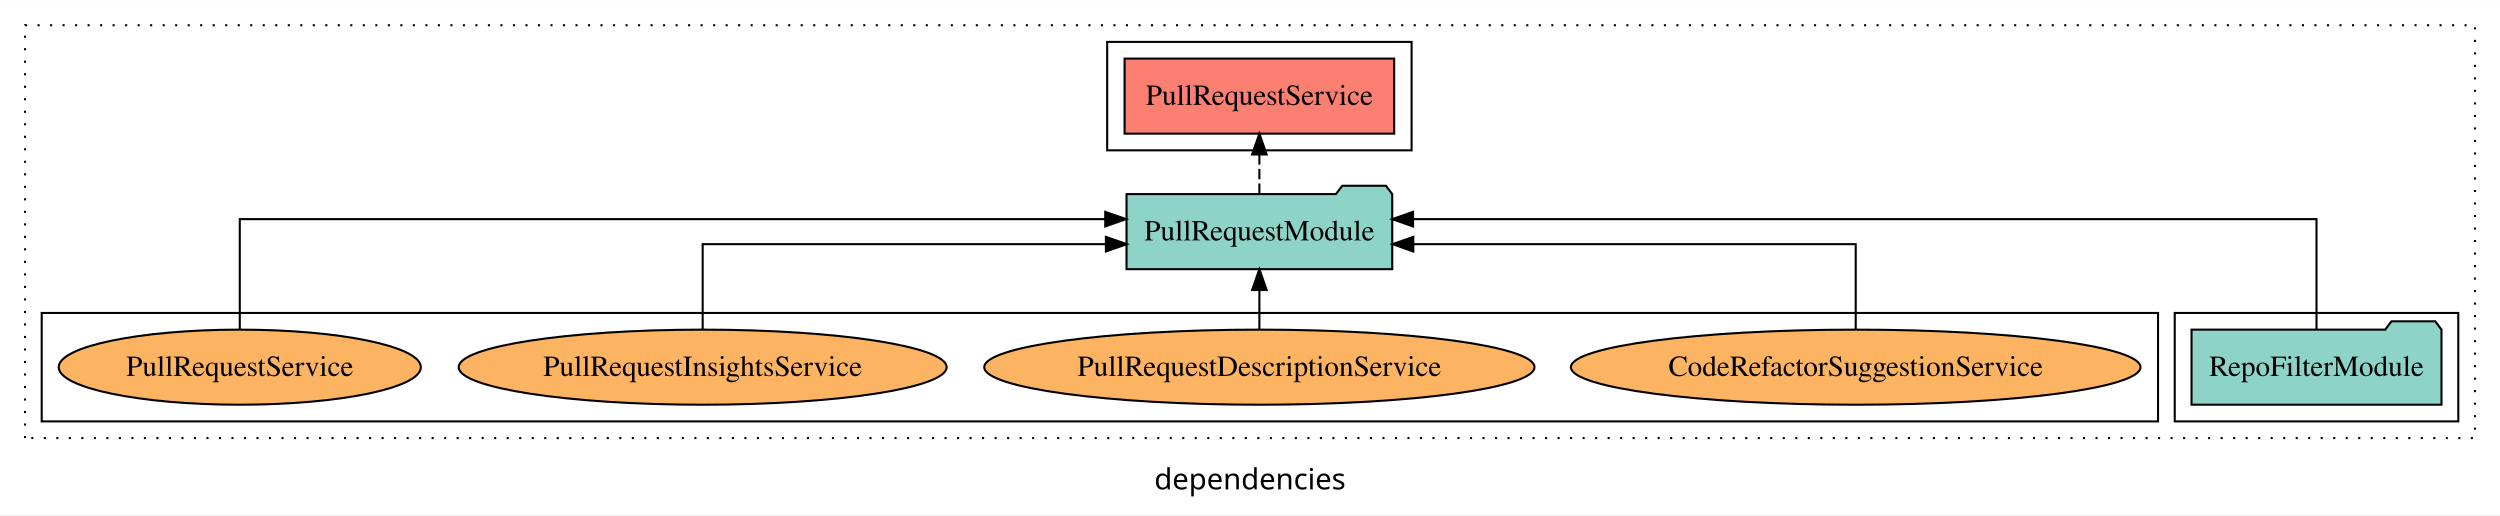
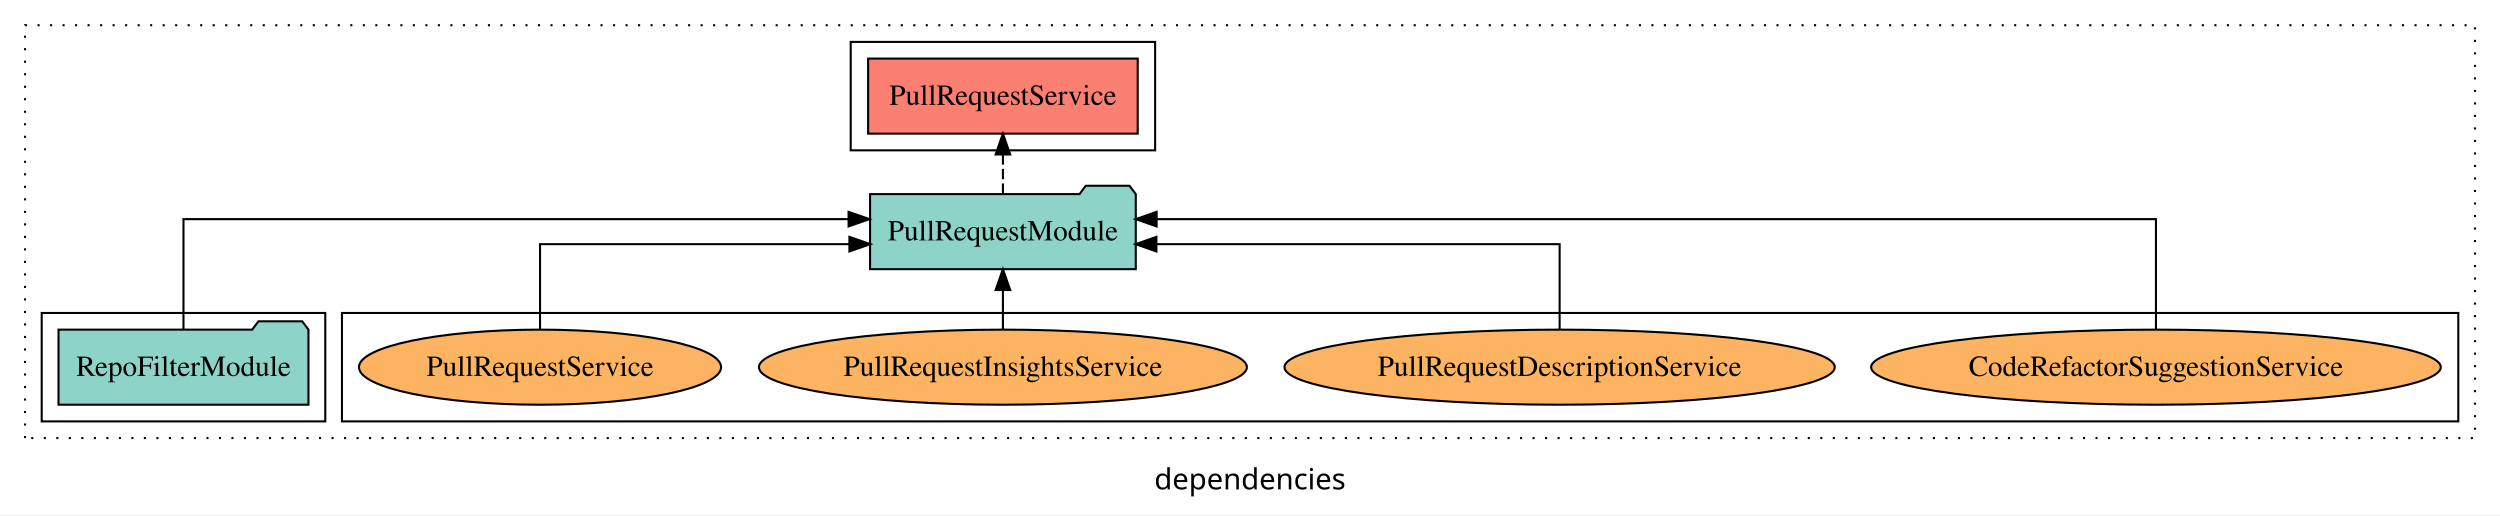
<svg xmlns="http://www.w3.org/2000/svg" width="1199pt" height="247pt" viewBox="0.00 0.00 1199.00 246.80">
  <g id="graph0" class="graph" transform="scale(1 1) rotate(0) translate(4 242.8)">
    <polygon fill="white" stroke="transparent" points="-4,4 -4,-242.8 1195,-242.8 1195,4 -4,4" />
    <text text-anchor="middle" x="595.5" y="-8.2" font-family="sans-serif" font-size="14.00">dependencies</text>
    <g id="clust1" class="cluster">
      <polygon fill="none" stroke="black" stroke-dasharray="1,5" points="8,-32.8 8,-230.8 1183,-230.8 1183,-32.8 8,-32.8" />
    </g>
-     <g id="clust4" class="cluster">
-       <polygon fill="none" stroke="black" points="527,-170.8 527,-222.8 673,-222.8 673,-170.8 527,-170.8" />
+     <g id="clust6" class="cluster">
+       <polygon fill="none" stroke="black" points="160,-40.8 160,-92.8 1175,-92.8 1175,-40.8 160,-40.8" />
    </g>
    <g id="clust3" class="cluster">
-       <polygon fill="none" stroke="black" points="1039,-40.8 1039,-92.8 1175,-92.8 1175,-40.8 1039,-40.8" />
+       <polygon fill="none" stroke="black" points="16,-40.8 16,-92.8 152,-92.8 152,-40.8 16,-40.8" />
    </g>
-     <g id="clust6" class="cluster">
-       <polygon fill="none" stroke="black" points="16,-40.8 16,-92.8 1031,-92.8 1031,-40.8 16,-40.8" />
+     <g id="clust4" class="cluster">
+       <polygon fill="none" stroke="black" points="404,-170.8 404,-222.8 550,-222.8 550,-170.8 404,-170.8" />
    </g>
    <g id="node1" class="node">
-       <polygon fill="#8dd3c7" stroke="black" points="1166.94,-84.8 1163.94,-88.8 1142.94,-88.8 1139.94,-84.8 1047.06,-84.8 1047.06,-48.8 1166.94,-48.8 1166.94,-84.8" />
-       <text text-anchor="middle" x="1107" y="-62.6" font-family="Times,serif" font-size="14.00">RepoFilterModule</text>
+       <polygon fill="#8dd3c7" stroke="black" points="143.94,-84.8 140.94,-88.8 119.94,-88.8 116.94,-84.8 24.06,-84.8 24.06,-48.8 143.94,-48.8 143.94,-84.8" />
+       <text text-anchor="middle" x="84" y="-62.6" font-family="Times,serif" font-size="14.00">RepoFilterModule</text>
    </g>
    <g id="node2" class="node">
-       <polygon fill="#8dd3c7" stroke="black" points="663.72,-149.8 660.72,-153.8 639.72,-153.8 636.72,-149.8 536.28,-149.8 536.28,-113.8 663.72,-113.8 663.72,-149.8" />
-       <text text-anchor="middle" x="600" y="-127.6" font-family="Times,serif" font-size="14.00">PullRequestModule</text>
+       <polygon fill="#8dd3c7" stroke="black" points="540.72,-149.8 537.72,-153.8 516.72,-153.8 513.72,-149.8 413.28,-149.8 413.28,-113.8 540.72,-113.8 540.72,-149.8" />
+       <text text-anchor="middle" x="477" y="-127.6" font-family="Times,serif" font-size="14.00">PullRequestModule</text>
    </g>
    <g id="edge1" class="edge">
-       <path fill="none" stroke="black" d="M1107,-85.08C1107,-106.12 1107,-137.8 1107,-137.8 1107,-137.8 673.7,-137.8 673.7,-137.8" />
-       <polygon fill="black" stroke="black" points="673.7,-134.3 663.7,-137.8 673.7,-141.3 673.7,-134.3" />
+       <path fill="none" stroke="black" d="M84,-85.08C84,-106.12 84,-137.8 84,-137.8 84,-137.8 402.98,-137.8 402.98,-137.8" />
+       <polygon fill="black" stroke="black" points="402.98,-141.3 412.98,-137.8 402.98,-134.3 402.98,-141.3" />
    </g>
    <g id="node3" class="node">
-       <polygon fill="#fb8072" stroke="black" points="664.65,-214.8 535.35,-214.8 535.35,-178.8 664.65,-178.8 664.65,-214.8" />
-       <text text-anchor="middle" x="600" y="-192.6" font-family="Times,serif" font-size="14.00">PullRequestService </text>
+       <polygon fill="#fb8072" stroke="black" points="541.65,-214.8 412.35,-214.8 412.35,-178.8 541.65,-178.8 541.65,-214.8" />
+       <text text-anchor="middle" x="477" y="-192.6" font-family="Times,serif" font-size="14.00">PullRequestService </text>
    </g>
    <g id="edge2" class="edge">
-       <path fill="none" stroke="black" stroke-dasharray="5,2" d="M600,-149.91C600,-149.91 600,-168.79 600,-168.79" />
-       <polygon fill="black" stroke="black" points="596.5,-168.79 600,-178.79 603.5,-168.79 596.5,-168.79" />
+       <path fill="none" stroke="black" stroke-dasharray="5,2" d="M477,-149.91C477,-149.91 477,-168.79 477,-168.79" />
+       <polygon fill="black" stroke="black" points="473.5,-168.79 477,-178.79 480.5,-168.79 473.5,-168.79" />
    </g>
    <g id="node4" class="node">
-       <ellipse fill="#fdb462" stroke="black" cx="886" cy="-66.8" rx="136.59" ry="18" />
-       <text text-anchor="middle" x="886" y="-62.6" font-family="Times,serif" font-size="14.00">CodeRefactorSuggestionService</text>
+       <ellipse fill="#fdb462" stroke="black" cx="1030" cy="-66.8" rx="136.59" ry="18" />
+       <text text-anchor="middle" x="1030" y="-62.6" font-family="Times,serif" font-size="14.00">CodeRefactorSuggestionService</text>
    </g>
    <g id="edge3" class="edge">
-       <path fill="none" stroke="black" d="M886,-84.82C886,-102.17 886,-125.8 886,-125.8 886,-125.8 673.83,-125.8 673.83,-125.8" />
-       <polygon fill="black" stroke="black" points="673.83,-122.3 663.83,-125.8 673.83,-129.3 673.83,-122.3" />
+       <path fill="none" stroke="black" d="M1030,-85.08C1030,-106.12 1030,-137.8 1030,-137.8 1030,-137.8 550.71,-137.8 550.71,-137.8" />
+       <polygon fill="black" stroke="black" points="550.71,-134.3 540.71,-137.8 550.71,-141.3 550.71,-134.3" />
    </g>
    <g id="node5" class="node">
-       <ellipse fill="#fdb462" stroke="black" cx="600" cy="-66.8" rx="131.95" ry="18" />
-       <text text-anchor="middle" x="600" y="-62.6" font-family="Times,serif" font-size="14.00">PullRequestDescriptionService</text>
+       <ellipse fill="#fdb462" stroke="black" cx="744" cy="-66.8" rx="131.95" ry="18" />
+       <text text-anchor="middle" x="744" y="-62.6" font-family="Times,serif" font-size="14.00">PullRequestDescriptionService</text>
    </g>
    <g id="edge4" class="edge">
-       <path fill="none" stroke="black" d="M600,-84.91C600,-84.91 600,-103.79 600,-103.79" />
-       <polygon fill="black" stroke="black" points="596.5,-103.79 600,-113.79 603.5,-103.79 596.5,-103.79" />
+       <path fill="none" stroke="black" d="M744,-84.82C744,-102.17 744,-125.8 744,-125.8 744,-125.8 550.61,-125.8 550.61,-125.8" />
+       <polygon fill="black" stroke="black" points="550.61,-122.3 540.61,-125.8 550.61,-129.3 550.61,-122.3" />
    </g>
    <g id="node6" class="node">
-       <ellipse fill="#fdb462" stroke="black" cx="333" cy="-66.8" rx="117.01" ry="18" />
-       <text text-anchor="middle" x="333" y="-62.6" font-family="Times,serif" font-size="14.00">PullRequestInsightsService</text>
+       <ellipse fill="#fdb462" stroke="black" cx="477" cy="-66.8" rx="117.01" ry="18" />
+       <text text-anchor="middle" x="477" y="-62.6" font-family="Times,serif" font-size="14.00">PullRequestInsightsService</text>
    </g>
    <g id="edge5" class="edge">
-       <path fill="none" stroke="black" d="M333,-84.82C333,-102.17 333,-125.8 333,-125.8 333,-125.8 526.39,-125.8 526.39,-125.8" />
-       <polygon fill="black" stroke="black" points="526.39,-129.3 536.39,-125.8 526.39,-122.3 526.39,-129.3" />
+       <path fill="none" stroke="black" d="M477,-84.91C477,-84.91 477,-103.79 477,-103.79" />
+       <polygon fill="black" stroke="black" points="473.5,-103.79 477,-113.79 480.5,-103.79 473.5,-103.79" />
    </g>
    <g id="node7" class="node">
-       <ellipse fill="#fdb462" stroke="black" cx="111" cy="-66.8" rx="86.84" ry="18" />
-       <text text-anchor="middle" x="111" y="-62.6" font-family="Times,serif" font-size="14.00">PullRequestService</text>
+       <ellipse fill="#fdb462" stroke="black" cx="255" cy="-66.8" rx="86.84" ry="18" />
+       <text text-anchor="middle" x="255" y="-62.6" font-family="Times,serif" font-size="14.00">PullRequestService</text>
    </g>
    <g id="edge6" class="edge">
-       <path fill="none" stroke="black" d="M111,-85.08C111,-106.12 111,-137.8 111,-137.8 111,-137.8 526.07,-137.8 526.07,-137.8" />
-       <polygon fill="black" stroke="black" points="526.07,-141.3 536.07,-137.8 526.07,-134.3 526.07,-141.3" />
+       <path fill="none" stroke="black" d="M255,-84.82C255,-102.17 255,-125.8 255,-125.8 255,-125.8 403.38,-125.8 403.38,-125.8" />
+       <polygon fill="black" stroke="black" points="403.38,-129.3 413.38,-125.8 403.38,-122.3 403.38,-129.3" />
    </g>
  </g>
</svg>
